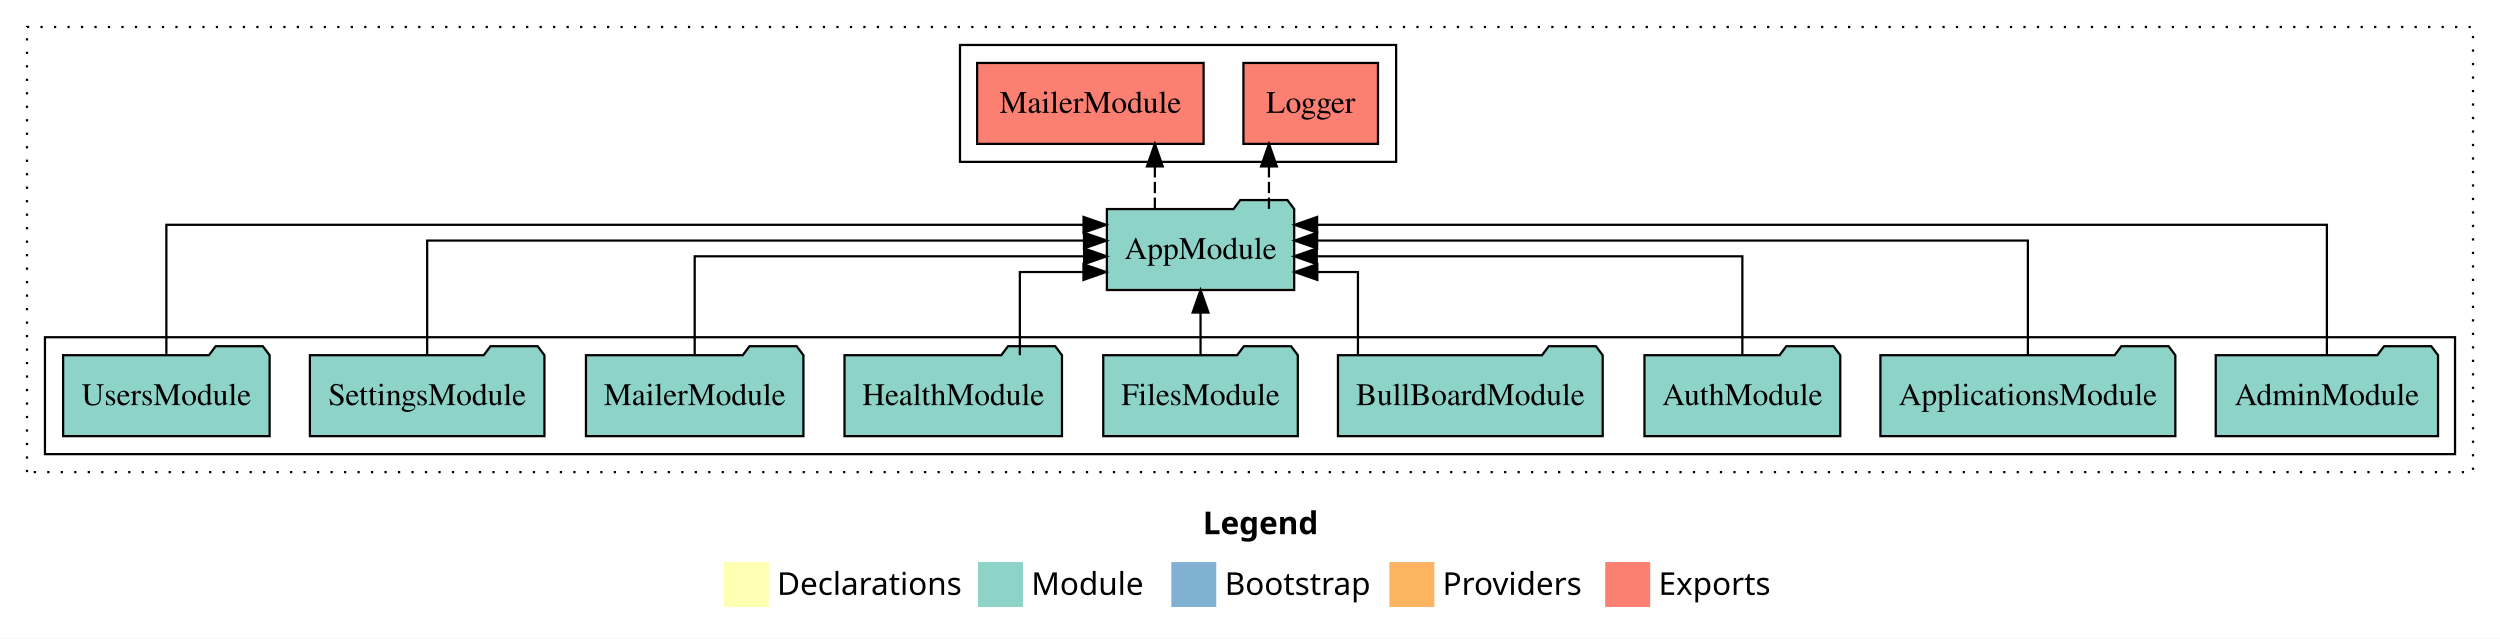
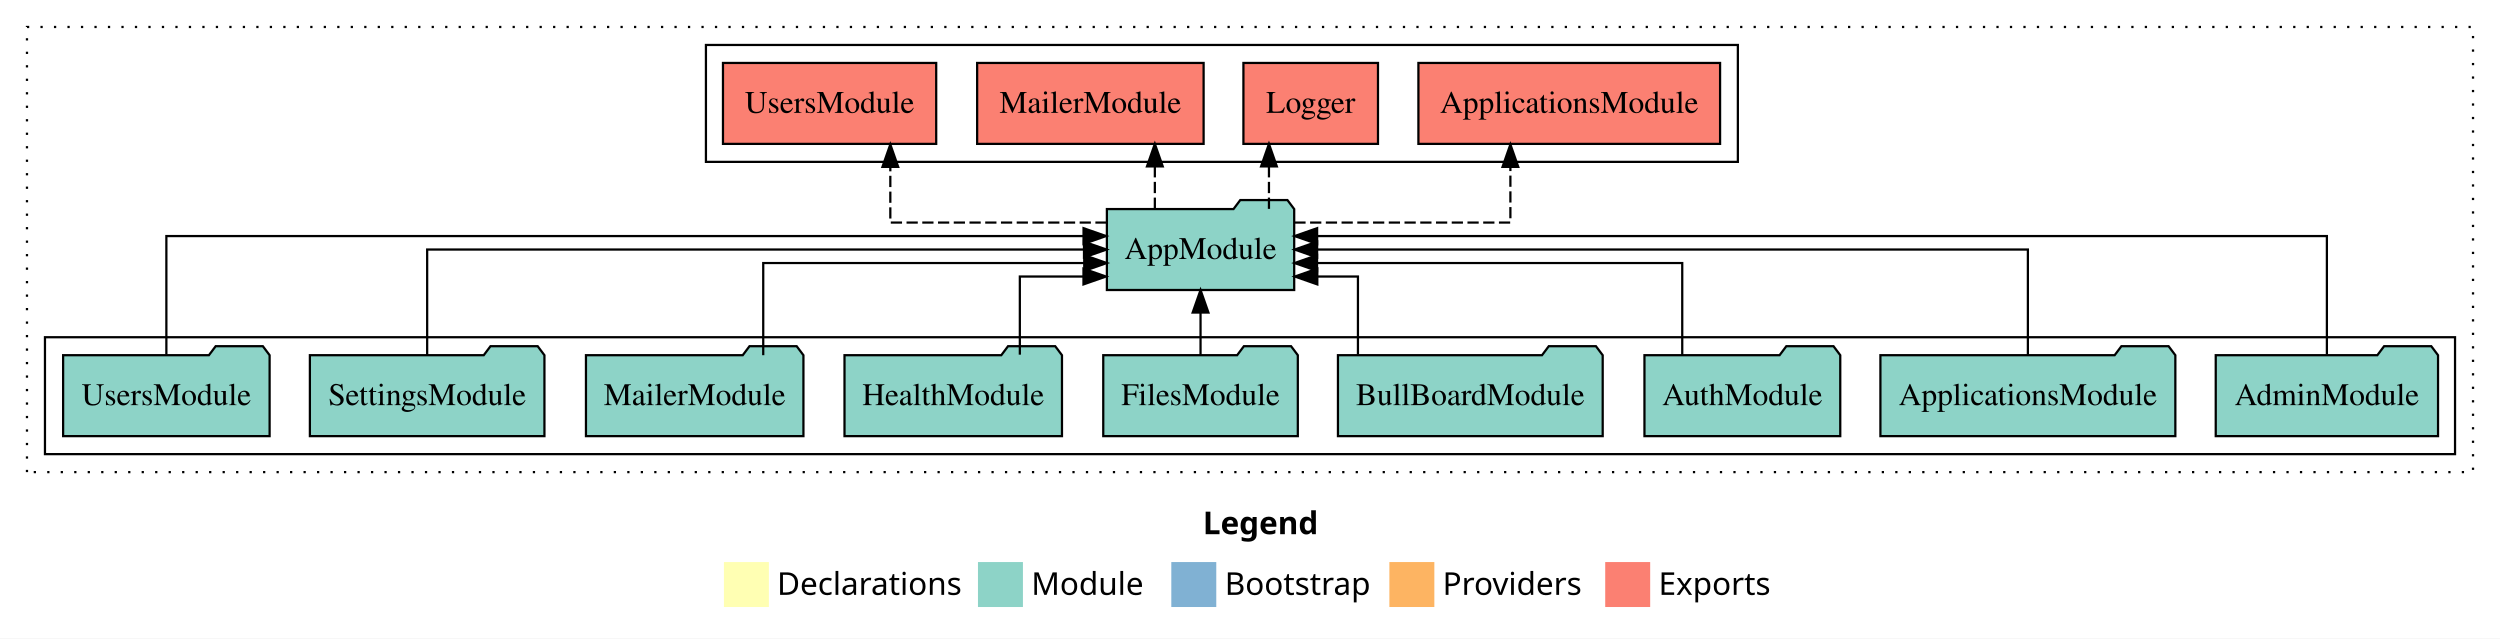
<svg xmlns="http://www.w3.org/2000/svg" width="1112pt" height="284pt" viewBox="0.00 0.00 1112.00 284.00">
  <g id="graph0" class="graph" transform="scale(1 1) rotate(0) translate(4 280)">
    <polygon fill="#ffffff" stroke="transparent" points="-4,4 -4,-280 1108,-280 1108,4 -4,4" />
    <text text-anchor="start" x="531.009" y="-42.4" font-family="sans-serif" font-weight="bold" font-size="14.00" fill="#000000">Legend</text>
    <polygon fill="#ffffb3" stroke="transparent" points="318,-10 318,-30 338,-30 338,-10 318,-10" />
    <text text-anchor="start" x="341.629" y="-15.4" font-family="sans-serif" font-size="14.00" fill="#000000">  Declarations</text>
    <polygon fill="#8dd3c7" stroke="transparent" points="431,-10 431,-30 451,-30 451,-10 431,-10" />
    <text text-anchor="start" x="454.725" y="-15.4" font-family="sans-serif" font-size="14.00" fill="#000000">  Module</text>
    <polygon fill="#80b1d3" stroke="transparent" points="517,-10 517,-30 537,-30 537,-10 517,-10" />
    <text text-anchor="start" x="540.781" y="-15.4" font-family="sans-serif" font-size="14.00" fill="#000000">  Bootstrap</text>
    <polygon fill="#fdb462" stroke="transparent" points="614,-10 614,-30 634,-30 634,-10 614,-10" />
    <text text-anchor="start" x="637.673" y="-15.4" font-family="sans-serif" font-size="14.00" fill="#000000">  Providers</text>
    <polygon fill="#fb8072" stroke="transparent" points="710,-10 710,-30 730,-30 730,-10 710,-10" />
    <text text-anchor="start" x="733.726" y="-15.4" font-family="sans-serif" font-size="14.00" fill="#000000">  Exports</text>
    <g id="clust1" class="cluster">
      <polygon fill="none" stroke="#000000" stroke-dasharray="1,5" points="8,-70 8,-268 1096,-268 1096,-70 8,-70" />
    </g>
    <g id="clust3" class="cluster">
      <polygon fill="none" stroke="#000000" points="16,-78 16,-130 1088,-130 1088,-78 16,-78" />
    </g>
    <g id="clust4" class="cluster">
-       <polygon fill="none" stroke="#000000" points="423,-208 423,-260 617,-260 617,-208 423,-208" />
+       <polygon fill="none" stroke="#000000" points="310,-208 310,-260 769,-260 769,-208 310,-208" />
    </g>
    <g id="node1" class="node">
      <polygon fill="#8dd3c7" stroke="#000000" points="1080.439,-122 1077.439,-126 1056.439,-126 1053.439,-122 981.561,-122 981.561,-86 1080.439,-86 1080.439,-122" />
      <text text-anchor="middle" x="1031" y="-99.8" font-family="Times,serif" font-size="14.00" fill="#000000">AdminModule</text>
    </g>
    <g id="node10" class="node">
      <polygon fill="#8dd3c7" stroke="#000000" points="571.657,-187 568.657,-191 547.657,-191 544.657,-187 488.343,-187 488.343,-151 571.657,-151 571.657,-187" />
      <text text-anchor="middle" x="530" y="-164.8" font-family="Times,serif" font-size="14.00" fill="#000000">AppModule</text>
    </g>
    <g id="edge1" class="edge">
-       <path fill="none" stroke="#000000" d="M1031,-122.011C1031,-144.485 1031,-180 1031,-180 1031,-180 581.853,-180 581.853,-180" />
-       <polygon fill="#000000" stroke="#000000" points="581.853,-176.5 571.853,-180 581.853,-183.5 581.853,-176.5" />
+       <path fill="none" stroke="#000000" d="M1031,-122.284C1031,-143.321 1031,-175 1031,-175 1031,-175 581.853,-175 581.853,-175" />
+       <polygon fill="#000000" stroke="#000000" points="581.853,-171.5 571.853,-175 581.853,-178.5 581.853,-171.5" />
    </g>
    <g id="node2" class="node">
      <polygon fill="#8dd3c7" stroke="#000000" points="963.593,-122 960.593,-126 939.593,-126 936.593,-122 832.407,-122 832.407,-86 963.593,-86 963.593,-122" />
      <text text-anchor="middle" x="898" y="-99.8" font-family="Times,serif" font-size="14.00" fill="#000000">ApplicationsModule</text>
    </g>
    <g id="edge2" class="edge">
-       <path fill="none" stroke="#000000" d="M898,-122.129C898,-142.572 898,-173 898,-173 898,-173 581.856,-173 581.856,-173" />
-       <polygon fill="#000000" stroke="#000000" points="581.856,-169.5 571.856,-173 581.856,-176.5 581.856,-169.5" />
+       <path fill="none" stroke="#000000" d="M898,-122.106C898,-141.339 898,-169 898,-169 898,-169 581.856,-169 581.856,-169" />
+       <polygon fill="#000000" stroke="#000000" points="581.856,-165.5 571.856,-169 581.856,-172.5 581.856,-165.5" />
    </g>
    <g id="node3" class="node">
      <polygon fill="#8dd3c7" stroke="#000000" points="814.548,-122 811.548,-126 790.548,-126 787.548,-122 727.452,-122 727.452,-86 814.548,-86 814.548,-122" />
      <text text-anchor="middle" x="771" y="-99.8" font-family="Times,serif" font-size="14.00" fill="#000000">AuthModule</text>
    </g>
    <g id="edge3" class="edge">
-       <path fill="none" stroke="#000000" d="M771,-122.267C771,-140.555 771,-166 771,-166 771,-166 581.704,-166 581.704,-166" />
-       <polygon fill="#000000" stroke="#000000" points="581.704,-162.5 571.704,-166 581.704,-169.5 581.704,-162.5" />
+       <path fill="none" stroke="#000000" d="M744.261,-122.022C744.261,-139.373 744.261,-163 744.261,-163 744.261,-163 581.82,-163 581.82,-163" />
+       <polygon fill="#000000" stroke="#000000" points="581.82,-159.5 571.82,-163 581.82,-166.5 581.82,-159.5" />
    </g>
    <g id="node4" class="node">
      <polygon fill="#8dd3c7" stroke="#000000" points="708.88,-122 705.88,-126 684.88,-126 681.88,-122 591.12,-122 591.12,-86 708.88,-86 708.88,-122" />
      <text text-anchor="middle" x="650" y="-99.8" font-family="Times,serif" font-size="14.00" fill="#000000">BullBoardModule</text>
    </g>
    <g id="edge4" class="edge">
-       <path fill="none" stroke="#000000" d="M600.012,-122.009C600.012,-138.049 600.012,-159 600.012,-159 600.012,-159 581.939,-159 581.939,-159" />
-       <polygon fill="#000000" stroke="#000000" points="581.939,-155.5 571.939,-159 581.939,-162.5 581.939,-155.5" />
+       <path fill="none" stroke="#000000" d="M600.012,-122.24C600.012,-137.571 600.012,-157 600.012,-157 600.012,-157 581.939,-157 581.939,-157" />
+       <polygon fill="#000000" stroke="#000000" points="581.939,-153.5 571.939,-157 581.939,-160.5 581.939,-153.5" />
    </g>
    <g id="node5" class="node">
      <polygon fill="#8dd3c7" stroke="#000000" points="573.273,-122 570.273,-126 549.273,-126 546.273,-122 486.727,-122 486.727,-86 573.273,-86 573.273,-122" />
      <text text-anchor="middle" x="530" y="-99.8" font-family="Times,serif" font-size="14.00" fill="#000000">FilesModule</text>
    </g>
    <g id="edge5" class="edge">
      <path fill="none" stroke="#000000" d="M530,-122.106C530,-122.106 530,-140.991 530,-140.991" />
      <polygon fill="#000000" stroke="#000000" points="526.5,-140.991 530,-150.991 533.5,-140.991 526.5,-140.991" />
    </g>
    <g id="node6" class="node">
      <polygon fill="#8dd3c7" stroke="#000000" points="468.367,-122 465.367,-126 444.367,-126 441.367,-122 371.633,-122 371.633,-86 468.367,-86 468.367,-122" />
      <text text-anchor="middle" x="420" y="-99.8" font-family="Times,serif" font-size="14.00" fill="#000000">HealthModule</text>
    </g>
    <g id="edge6" class="edge">
-       <path fill="none" stroke="#000000" d="M449.625,-122.009C449.625,-138.049 449.625,-159 449.625,-159 449.625,-159 477.93,-159 477.93,-159" />
-       <polygon fill="#000000" stroke="#000000" points="477.93,-162.5 487.93,-159 477.93,-155.5 477.93,-162.5" />
+       <path fill="none" stroke="#000000" d="M449.625,-122.24C449.625,-137.571 449.625,-157 449.625,-157 449.625,-157 477.93,-157 477.93,-157" />
+       <polygon fill="#000000" stroke="#000000" points="477.93,-160.5 487.93,-157 477.93,-153.5 477.93,-160.5" />
    </g>
    <g id="node7" class="node">
      <polygon fill="#8dd3c7" stroke="#000000" points="353.365,-122 350.365,-126 329.365,-126 326.365,-122 256.635,-122 256.635,-86 353.365,-86 353.365,-122" />
      <text text-anchor="middle" x="305" y="-99.8" font-family="Times,serif" font-size="14.00" fill="#000000">MailerModule</text>
    </g>
    <g id="edge7" class="edge">
-       <path fill="none" stroke="#000000" d="M305,-122.267C305,-140.555 305,-166 305,-166 305,-166 478.207,-166 478.207,-166" />
-       <polygon fill="#000000" stroke="#000000" points="478.207,-169.5 488.207,-166 478.207,-162.5 478.207,-169.5" />
+       <path fill="none" stroke="#000000" d="M335.486,-122.022C335.486,-139.373 335.486,-163 335.486,-163 335.486,-163 478.272,-163 478.272,-163" />
+       <polygon fill="#000000" stroke="#000000" points="478.272,-166.5 488.272,-163 478.272,-159.5 478.272,-166.5" />
    </g>
    <g id="node8" class="node">
      <polygon fill="#8dd3c7" stroke="#000000" points="238.164,-122 235.164,-126 214.164,-126 211.164,-122 133.836,-122 133.836,-86 238.164,-86 238.164,-122" />
      <text text-anchor="middle" x="186" y="-99.8" font-family="Times,serif" font-size="14.00" fill="#000000">SettingsModule</text>
    </g>
    <g id="edge8" class="edge">
-       <path fill="none" stroke="#000000" d="M186,-122.129C186,-142.572 186,-173 186,-173 186,-173 478.163,-173 478.163,-173" />
-       <polygon fill="#000000" stroke="#000000" points="478.163,-176.5 488.163,-173 478.163,-169.5 478.163,-176.5" />
+       <path fill="none" stroke="#000000" d="M186,-122.106C186,-141.339 186,-169 186,-169 186,-169 478.163,-169 478.163,-169" />
+       <polygon fill="#000000" stroke="#000000" points="478.163,-172.5 488.163,-169 478.163,-165.5 478.163,-172.5" />
    </g>
    <g id="node9" class="node">
      <polygon fill="#8dd3c7" stroke="#000000" points="115.922,-122 112.922,-126 91.922,-126 88.922,-122 24.078,-122 24.078,-86 115.922,-86 115.922,-122" />
      <text text-anchor="middle" x="70" y="-99.8" font-family="Times,serif" font-size="14.00" fill="#000000">UsersModule</text>
    </g>
    <g id="edge9" class="edge">
-       <path fill="none" stroke="#000000" d="M70,-122.011C70,-144.485 70,-180 70,-180 70,-180 477.959,-180 477.959,-180" />
-       <polygon fill="#000000" stroke="#000000" points="477.959,-183.5 487.959,-180 477.959,-176.5 477.959,-183.5" />
+       <path fill="none" stroke="#000000" d="M70,-122.284C70,-143.321 70,-175 70,-175 70,-175 477.959,-175 477.959,-175" />
+       <polygon fill="#000000" stroke="#000000" points="477.959,-178.5 487.959,-175 477.959,-171.5 477.959,-178.5" />
    </g>
    <g id="node11" class="node">
+       <polygon fill="#fb8072" stroke="#000000" points="761.093,-252 626.907,-252 626.907,-216 761.093,-216 761.093,-252" />
+       <text text-anchor="middle" x="694" y="-229.8" font-family="Times,serif" font-size="14.00" fill="#000000">ApplicationsModule </text>
+     </g>
+     <g id="edge10" class="edge">
+       <path fill="none" stroke="#000000" stroke-dasharray="5,2" d="M571.725,-181C612.29,-181 667.822,-181 667.822,-181 667.822,-181 667.822,-205.76 667.822,-205.76" />
+       <polygon fill="#000000" stroke="#000000" points="664.322,-205.76 667.822,-215.76 671.322,-205.76 664.322,-205.76" />
+     </g>
+     <g id="node12" class="node">
      <polygon fill="#fb8072" stroke="#000000" points="608.928,-252 549.072,-252 549.072,-216 608.928,-216 608.928,-252" />
      <text text-anchor="middle" x="579" y="-229.8" font-family="Times,serif" font-size="14.00" fill="#000000">Logger </text>
    </g>
-     <g id="edge10" class="edge">
+     <g id="edge11" class="edge">
      <path fill="none" stroke="#000000" stroke-dasharray="5,2" d="M560.432,-187.106C560.432,-187.106 560.432,-205.991 560.432,-205.991" />
      <polygon fill="#000000" stroke="#000000" points="556.932,-205.991 560.432,-215.991 563.932,-205.991 556.932,-205.991" />
    </g>
-     <g id="node12" class="node">
+     <g id="node13" class="node">
      <polygon fill="#fb8072" stroke="#000000" points="531.366,-252 430.634,-252 430.634,-216 531.366,-216 531.366,-252" />
      <text text-anchor="middle" x="481" y="-229.8" font-family="Times,serif" font-size="14.00" fill="#000000">MailerModule </text>
    </g>
-     <g id="edge11" class="edge">
+     <g id="edge12" class="edge">
      <path fill="none" stroke="#000000" stroke-dasharray="5,2" d="M509.677,-187.106C509.677,-187.106 509.677,-205.991 509.677,-205.991" />
      <polygon fill="#000000" stroke="#000000" points="506.177,-205.991 509.677,-215.991 513.177,-205.991 506.177,-205.991" />
    </g>
+     <g id="node14" class="node">
+       <polygon fill="#fb8072" stroke="#000000" points="412.421,-252 317.579,-252 317.579,-216 412.421,-216 412.421,-252" />
+       <text text-anchor="middle" x="365" y="-229.8" font-family="Times,serif" font-size="14.00" fill="#000000">UsersModule </text>
+     </g>
+     <g id="edge13" class="edge">
+       <path fill="none" stroke="#000000" stroke-dasharray="5,2" d="M488.225,-181C447.612,-181 392.014,-181 392.014,-181 392.014,-181 392.014,-205.76 392.014,-205.76" />
+       <polygon fill="#000000" stroke="#000000" points="388.514,-205.76 392.014,-215.76 395.514,-205.76 388.514,-205.76" />
+     </g>
  </g>
</svg>
